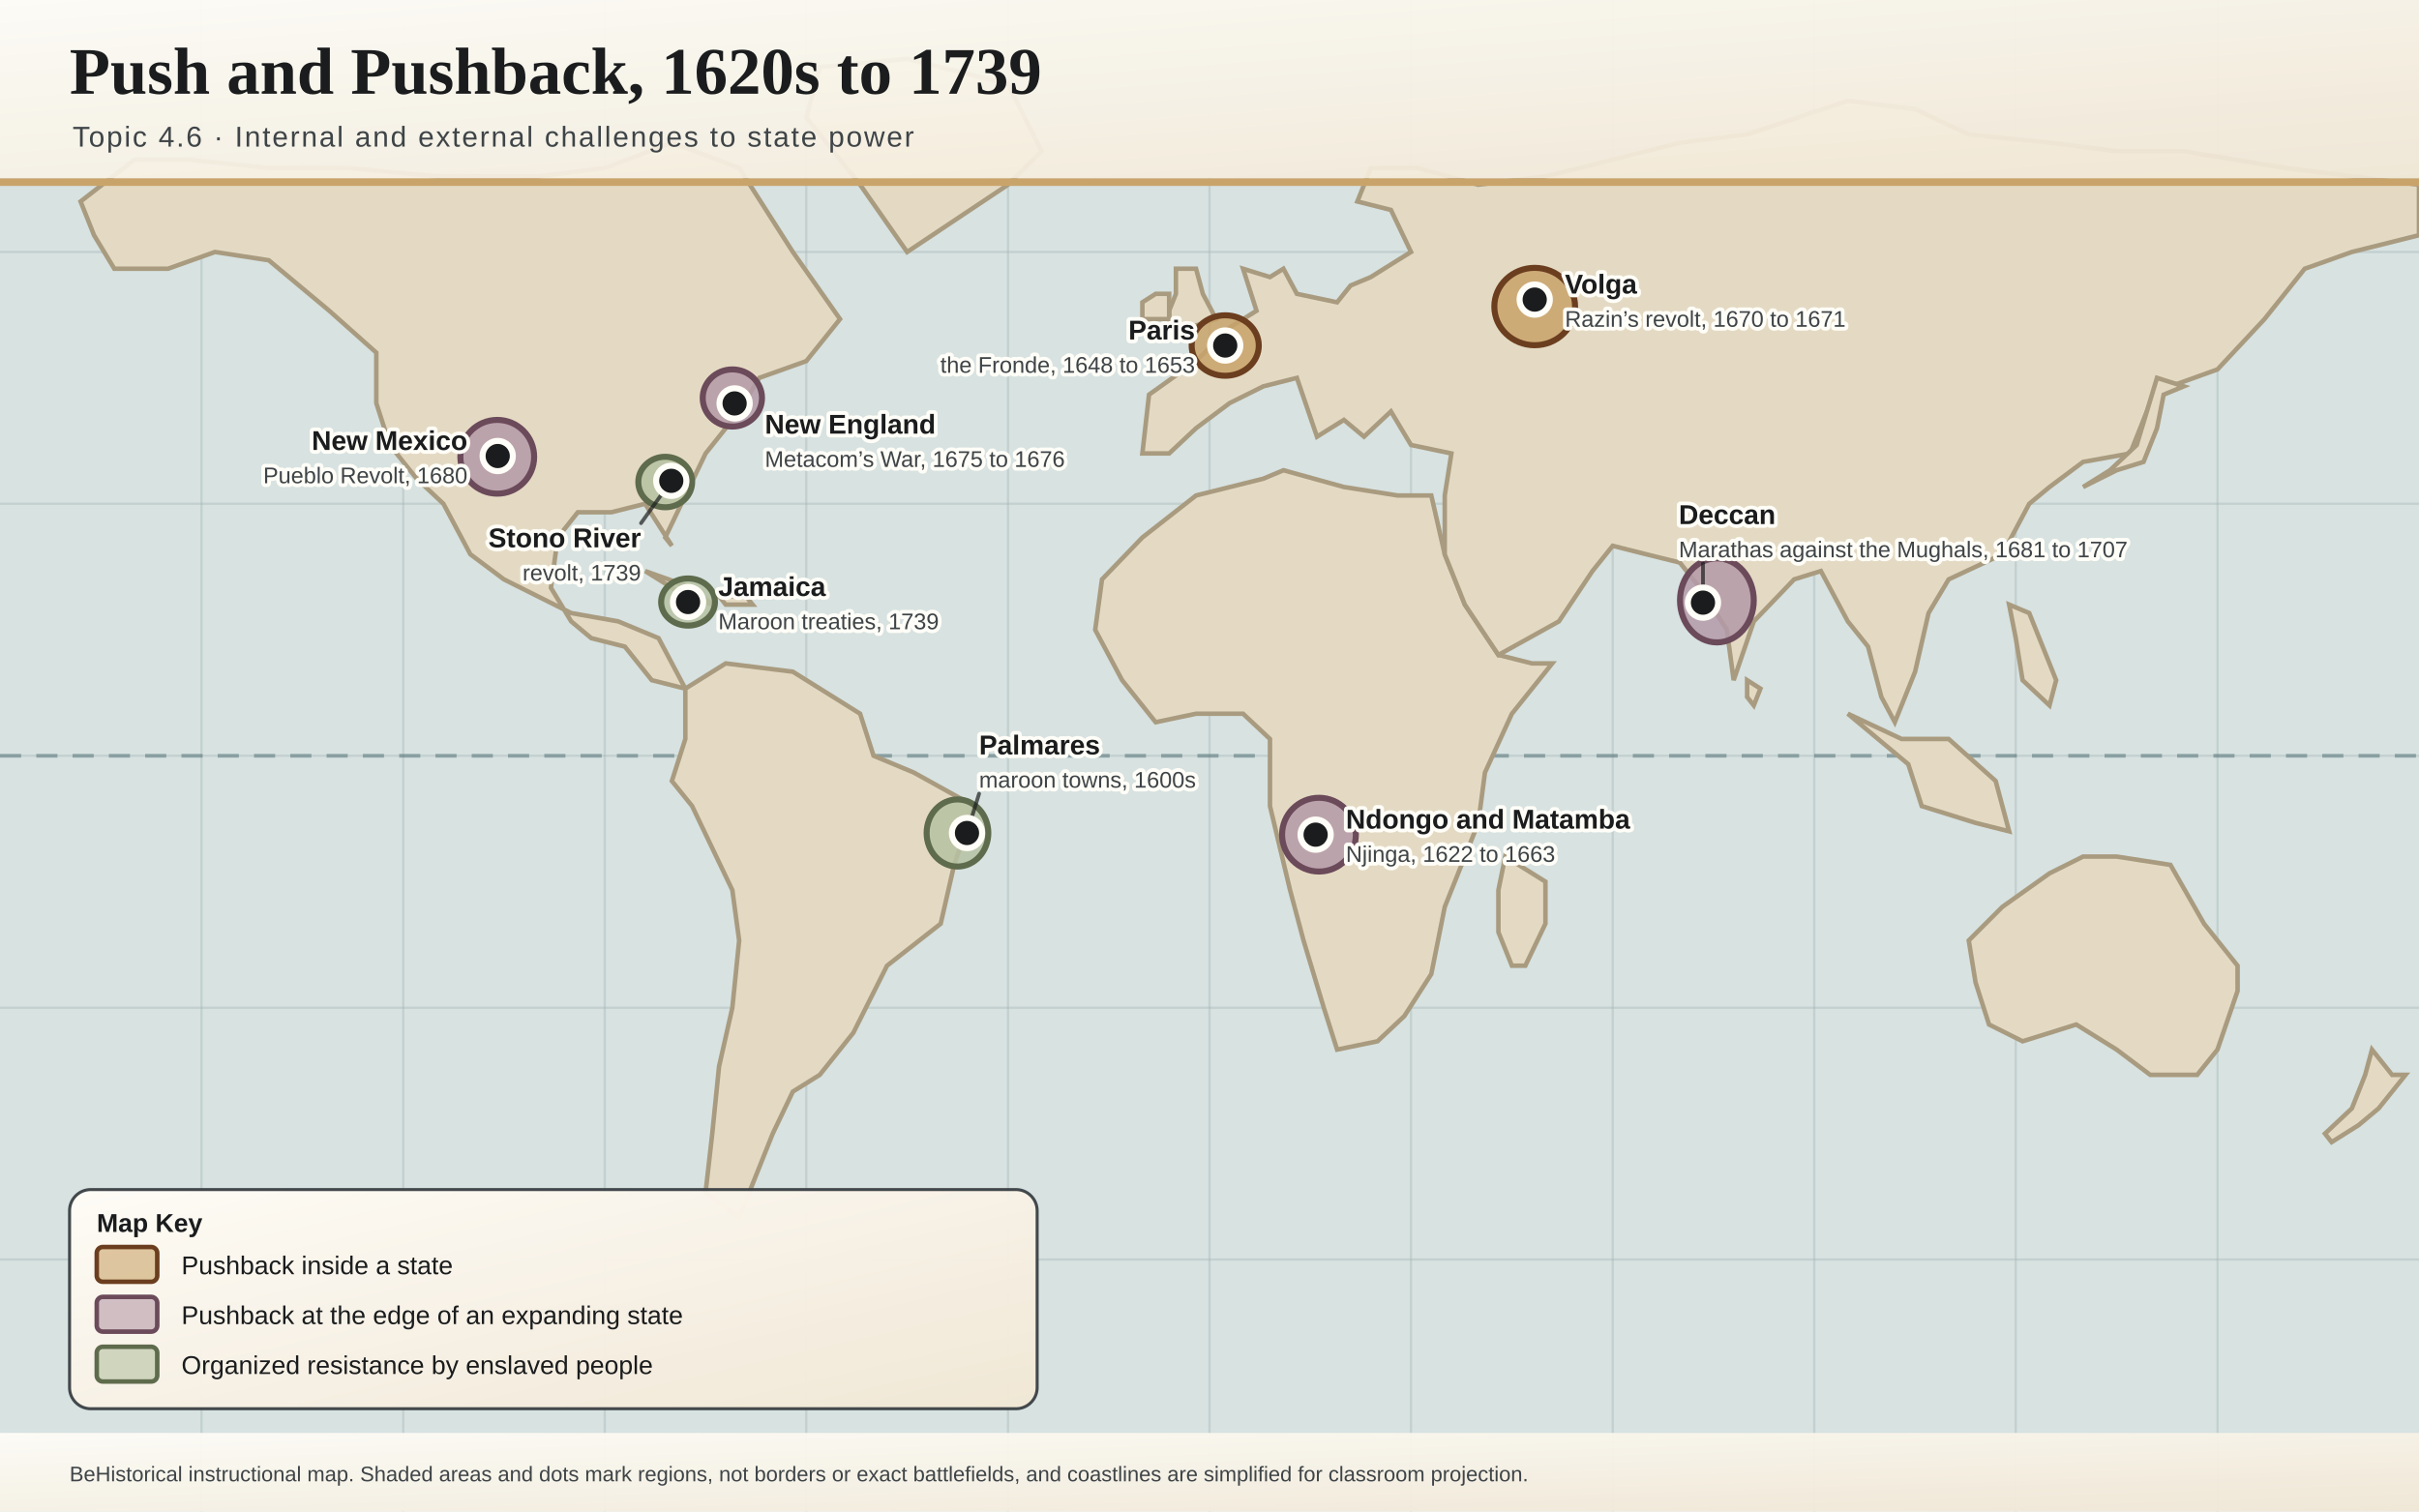
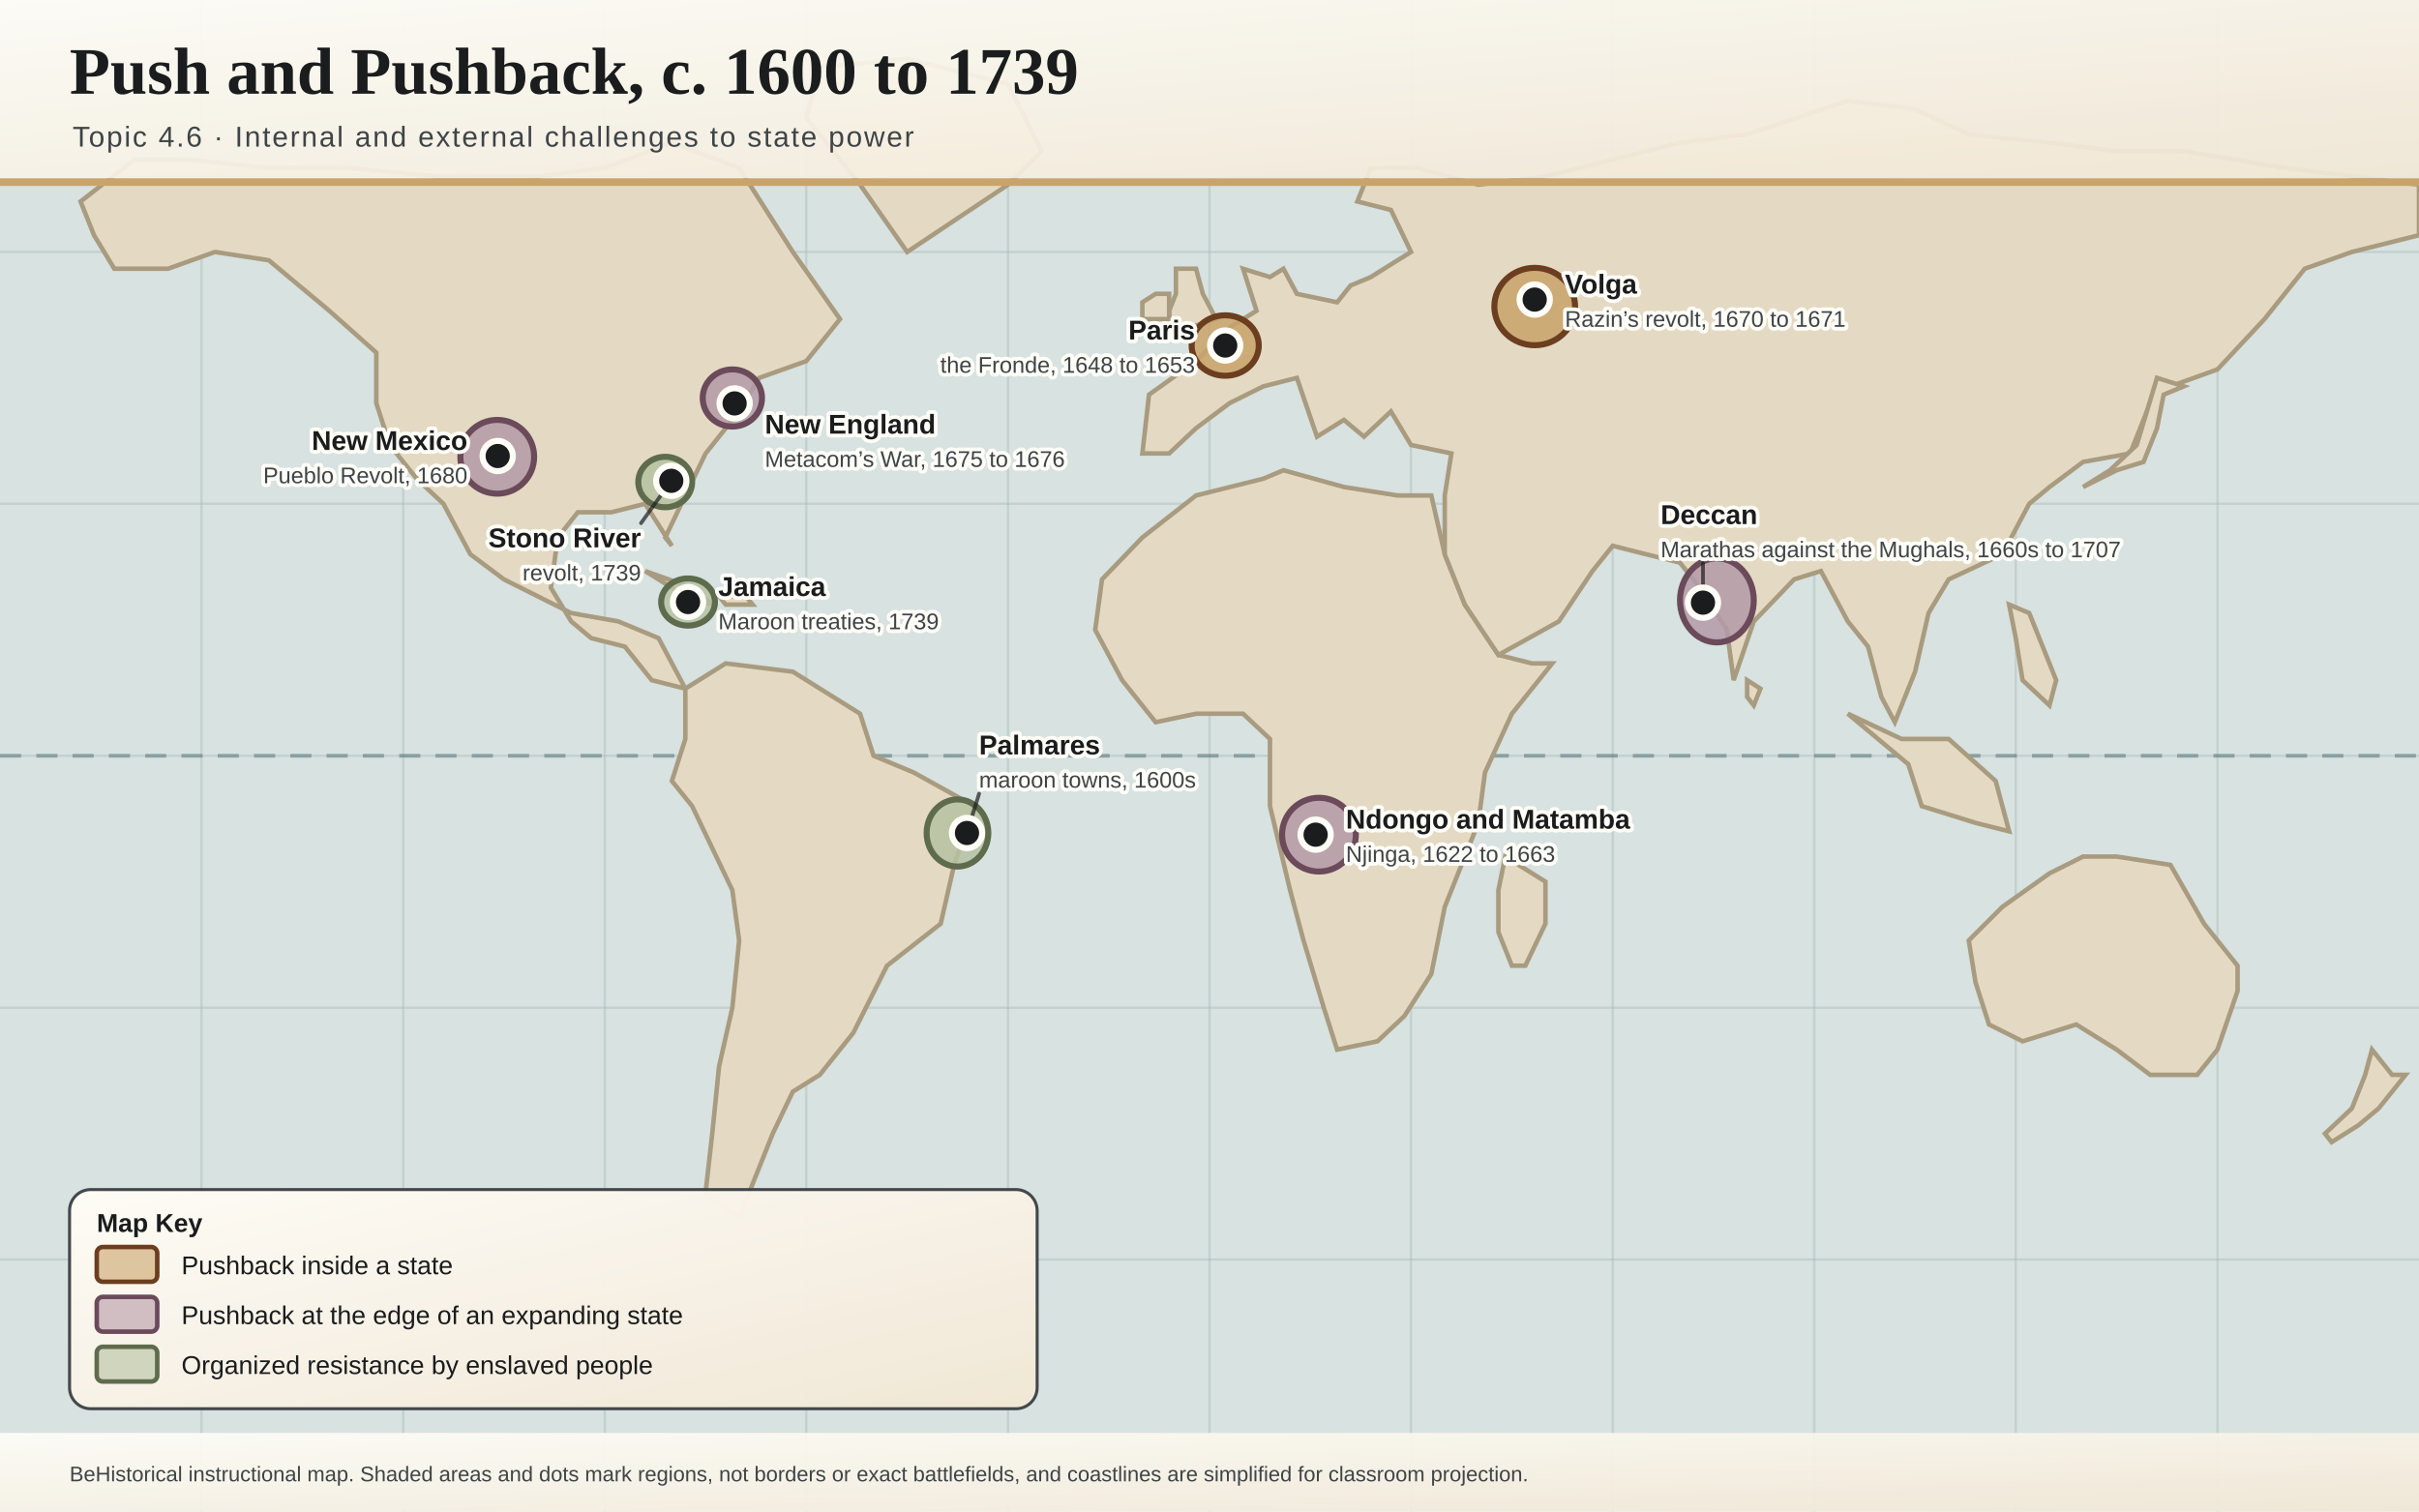
<svg xmlns="http://www.w3.org/2000/svg" width="1600" height="1000" viewBox="0 0 1600 1000" preserveAspectRatio="xMidYMid meet" role="img" aria-labelledby="map-title map-desc">
  <defs>
    <linearGradient id="paper" x1="0" x2="1" y1="0" y2="1">
      <stop offset="0" stop-color="#FFFDF7" />
      <stop offset="1" stop-color="#F1E7D5" />
    </linearGradient>
    <marker id="arrow" markerWidth="20" markerHeight="16" refX="17" refY="8" orient="auto" markerUnits="userSpaceOnUse">
      <path d="M0,0 L20,8 L0,16 Z" fill="#8C5A2B" />
    </marker>
    <style>
      .title{font-family:Georgia,'Times New Roman',serif;font-weight:700;font-size:44px;fill:#1A1C1D}
      .subtitle{font-family:Arial,Helvetica,sans-serif;font-size:19px;fill:#3E4447;letter-spacing:1.2px;text-transform:uppercase}
      .region{font-family:Georgia,'Times New Roman',serif;font-weight:700;font-size:21px;letter-spacing:.5px}
      .place{font-family:Arial,Helvetica,sans-serif;font-weight:700;font-size:18px;fill:#1A1C1D}
      .placenote{font-family:Arial,Helvetica,sans-serif;font-size:15px;fill:#3E4447}
      .small{font-family:Arial,Helvetica,sans-serif;font-size:17px;fill:#1A1C1D}
      .tiny{font-family:Arial,Helvetica,sans-serif;font-size:14px;fill:#3E4447}
      .badgenum{font-family:Arial,Helvetica,sans-serif;font-weight:700;font-size:19px;fill:#FFFDF7}
      .badge{fill:#8C5A2B;stroke:#FFFDF7;stroke-width:3}
      .halo{paint-order:stroke;stroke:#FFFDF7;stroke-width:5;stroke-linejoin:round}
      .city{fill:#1A1C1D;stroke:#FFFDF7;stroke-width:4}
      .leader{stroke:#1A1C1D;stroke-width:2.5;stroke-linecap:round;opacity:.7}
      .flow{fill:none;stroke:#8C5A2B;stroke-width:6;stroke-linecap:round;opacity:.9}
      #land path{fill:#E4DAC4;stroke:#A99B7F;stroke-width:3}
      #graticule line{stroke:#9FB0AE;stroke-width:1.5;opacity:.35}
    </style>
  </defs>
  <rect width="1600" height="1000" fill="#D7E2E1" />
  <g id="graticule">
    <line x1="133.3" y1="0" x2="133.3" y2="1000" />
    <line x1="266.7" y1="0" x2="266.7" y2="1000" />
    <line x1="400.0" y1="0" x2="400.0" y2="1000" />
    <line x1="533.3" y1="0" x2="533.3" y2="1000" />
    <line x1="666.7" y1="0" x2="666.7" y2="1000" />
    <line x1="800.0" y1="0" x2="800.0" y2="1000" />
    <line x1="933.3" y1="0" x2="933.3" y2="1000" />
    <line x1="1066.7" y1="0" x2="1066.7" y2="1000" />
    <line x1="1200.0" y1="0" x2="1200.0" y2="1000" />
    <line x1="1333.3" y1="0" x2="1333.3" y2="1000" />
    <line x1="1466.7" y1="0" x2="1466.7" y2="1000" />
    <line x1="0" y1="833.3" x2="1600" y2="833.3" />
    <line x1="0" y1="666.7" x2="1600" y2="666.7" />
    <line x1="0" y1="500.0" x2="1600" y2="500.0" />
    <line x1="0" y1="333.3" x2="1600" y2="333.3" />
    <line x1="0" y1="166.7" x2="1600" y2="166.7" />
  </g>
  <line x1="0" y1="500.0" x2="1600" y2="500.0" stroke="#4E6B72" stroke-width="2.5" stroke-dasharray="14 10" opacity=".5" />
  <g id="land">
    <path id="land-greenland" d="M600.0,166.7 L666.7,122.2 L688.9,100.0 L666.7,55.6 L600.0,38.9 L542.2,44.4 L533.3,77.8 L568.9,122.2 L600.0,166.7 Z" />
    <path id="land-northAmerica" d="M53.3,133.3 L88.9,105.6 L124.4,105.6 L177.8,111.1 L231.1,111.1 L288.9,116.7 L355.6,116.7 L400.0,111.1 L444.4,94.4 L488.9,111.1 L524.4,166.7 L555.6,211.1 L533.3,238.9 L502.2,250.0 L488.9,272.2 L466.7,300.0 L440.0,355.6 L444.4,361.1 L426.7,333.3 L404.4,338.9 L382.2,338.9 L368.9,355.6 L364.4,388.9 L377.8,411.1 L391.1,422.2 L413.3,427.8 L431.1,450.0 L453.3,455.6 L435.6,422.2 L408.9,411.1 L377.8,405.6 L333.3,383.3 L311.1,366.7 L293.3,333.3 L275.6,316.7 L257.8,294.4 L248.9,266.7 L248.9,233.3 L217.8,205.6 L177.8,172.2 L142.2,166.7 L111.1,177.8 L75.6,177.8 L62.2,155.6 L53.3,133.3 Z" />
    <path id="land-southAmerica" d="M453.3,455.6 L480.0,438.9 L524.4,444.4 L568.9,472.2 L577.8,500.0 L604.4,511.1 L644.4,533.3 L631.1,572.2 L622.2,611.1 L586.7,638.9 L564.4,683.3 L542.2,711.1 L524.4,722.2 L511.1,750.0 L497.8,783.3 L488.9,805.6 L466.7,788.9 L471.1,750.0 L475.6,705.6 L484.4,666.7 L488.9,622.2 L484.4,588.9 L457.8,533.3 L444.4,516.7 L453.3,488.9 L453.3,455.6 Z" />
    <path id="land-africa" d="M724.4,416.7 L728.9,383.3 L755.6,355.6 L791.1,327.8 L835.6,316.7 L848.9,311.1 L888.9,322.2 L924.4,327.8 L946.7,327.8 L955.6,366.7 L968.9,400.0 L991.1,433.3 L1013.3,438.9 L1026.7,438.9 L1000.0,472.2 L982.2,511.1 L977.8,544.4 L955.6,600.0 L946.7,644.4 L928.9,672.2 L911.1,688.9 L884.4,694.4 L875.6,666.7 L862.2,622.2 L853.3,588.9 L840.0,533.3 L840.0,488.9 L822.2,472.2 L791.1,472.2 L764.4,477.8 L742.2,450.0 L724.4,416.7 Z" />
    <path id="land-eurasia" d="M755.6,300.0 L760.0,261.1 L791.1,238.9 L813.3,216.7 L831.1,205.6 L822.2,177.8 L840.0,183.3 L848.9,177.8 L857.8,194.4 L884.4,200.0 L893.3,188.9 L906.7,183.3 L924.4,172.2 L933.3,166.7 L920.0,138.9 L897.8,133.3 L906.7,111.1 L937.8,111.1 L977.8,122.2 L1022.2,116.7 L1066.7,105.6 L1111.1,94.4 L1155.6,88.9 L1222.2,66.7 L1266.7,72.2 L1302.2,88.9 L1355.6,94.4 L1400.0,100.0 L1444.4,100.0 L1511.1,111.1 L1555.6,116.7 L1600.0,122.2 L1600.0,155.6 L1555.6,166.7 L1524.4,177.8 L1497.8,211.1 L1466.7,244.4 L1435.6,255.6 L1422.2,266.7 L1408.9,300.0 L1377.8,305.6 L1355.6,322.2 L1342.2,333.3 L1324.4,366.7 L1288.9,383.3 L1275.6,405.6 L1266.7,444.4 L1253.3,477.8 L1244.4,461.1 L1235.6,427.8 L1222.2,411.1 L1204.4,377.8 L1186.7,383.3 L1160.0,411.1 L1146.7,450.0 L1142.2,416.7 L1124.4,388.9 L1111.1,372.2 L1088.9,366.7 L1066.7,361.1 L1053.3,377.8 L1031.1,411.1 L991.1,433.3 L968.9,400.0 L955.6,366.7 L955.6,327.8 L960.0,300.0 L933.3,294.4 L920.0,272.2 L902.2,288.9 L888.9,277.8 L871.1,288.9 L857.8,250.0 L835.6,255.6 L813.3,266.7 L791.1,283.3 L773.3,300.0 L755.6,300.0 Z" />
    <path id="land-britain" d="M773.3,222.2 L786.7,216.7 L804.4,211.1 L795.6,194.4 L791.1,177.8 L777.8,177.8 L777.8,194.4 L773.3,205.6 L773.3,222.2 Z" />
    <path id="land-ireland" d="M755.6,211.1 L773.3,211.1 L773.3,194.4 L764.4,194.4 L755.6,200.0 L755.6,211.1 Z" />
    <path id="land-japan" d="M1377.8,322.2 L1400.0,311.1 L1417.8,305.6 L1426.7,283.3 L1431.1,261.1 L1444.4,255.6 L1426.7,250.0 L1413.3,294.4 L1395.6,311.1 L1377.8,322.2 Z" />
    <path id="land-indonesia" d="M1222.2,472.2 L1262.2,505.6 L1271.1,533.3 L1306.7,544.4 L1328.9,550.0 L1320.0,516.7 L1288.9,488.9 L1257.8,488.9 L1222.2,472.2 Z" />
    <path id="land-philippines" d="M1328.9,400.0 L1342.2,405.6 L1351.1,427.8 L1360.0,450.0 L1355.6,466.7 L1337.8,450.0 L1333.3,422.2 L1328.9,400.0 Z" />
    <path id="land-australia" d="M1302.2,622.2 L1306.7,650.0 L1315.6,677.8 L1337.8,688.9 L1373.3,677.8 L1400.0,694.4 L1422.2,711.1 L1453.3,711.1 L1466.7,694.4 L1480.0,655.6 L1480.0,638.9 L1457.8,611.1 L1435.6,572.2 L1400.0,566.7 L1377.8,566.7 L1355.6,577.8 L1324.4,600.0 L1302.2,622.2 Z" />
    <path id="land-newZealand" d="M1568.9,694.4 L1582.2,711.1 L1591.1,711.1 L1573.3,733.3 L1560.0,744.4 L1542.2,755.6 L1537.8,750.0 L1555.6,733.3 L1564.4,711.1 L1568.9,694.4 Z" />
    <path id="land-madagascar" d="M995.6,566.7 L1022.2,583.3 L1022.2,611.1 L1008.9,638.9 L1000.0,638.9 L991.1,616.7 L991.1,588.9 L995.6,566.7 Z" />
    <path id="land-cuba" d="M426.7,377.8 L457.8,388.9 L471.1,400.0 L453.3,394.4 L426.7,377.8 Z" />
    <path id="land-hispaniola" d="M475.6,394.4 L493.3,394.4 L497.8,400.0 L480.0,400.0 L475.6,394.4 Z" />
    <path id="land-sriLanka" d="M1155.6,450.0 L1164.4,455.6 L1160.0,466.7 L1155.6,461.1 L1155.6,450.0 Z" />
  </g>
  <g id="highlights">
    <ellipse cx="810.4" cy="228.6" rx="22.2" ry="20.0" fill="#C9A46A" fill-opacity="0.85" stroke="#6B3E1F" stroke-width="4" />
    <ellipse cx="1015.1" cy="202.8" rx="26.7" ry="25.6" fill="#C9A46A" fill-opacity="0.85" stroke="#6B3E1F" stroke-width="4" />
    <ellipse cx="1135.6" cy="397.2" rx="24.4" ry="27.8" fill="#B49AA8" fill-opacity="0.85" stroke="#6B4A5A" stroke-width="4" />
    <ellipse cx="872.4" cy="552.2" rx="24.4" ry="24.4" fill="#B49AA8" fill-opacity="0.85" stroke="#6B4A5A" stroke-width="4" />
    <ellipse cx="328.9" cy="302.2" rx="24.4" ry="24.4" fill="#B49AA8" fill-opacity="0.85" stroke="#6B4A5A" stroke-width="4" />
    <ellipse cx="484.4" cy="263.3" rx="19.6" ry="18.9" fill="#B49AA8" fill-opacity="0.85" stroke="#6B4A5A" stroke-width="4" />
    <ellipse cx="633.3" cy="551.1" rx="20.4" ry="22.2" fill="#B6C2A2" fill-opacity="0.85" stroke="#5E6B4C" stroke-width="4" />
    <ellipse cx="455.1" cy="398.3" rx="17.8" ry="15.6" fill="#B6C2A2" fill-opacity="0.85" stroke="#5E6B4C" stroke-width="4" />
    <ellipse cx="440.0" cy="318.9" rx="17.8" ry="16.7" fill="#B6C2A2" fill-opacity="0.85" stroke="#5E6B4C" stroke-width="4" />
  </g>
  <g id="flows">
    
  </g>
  <g id="region-labels">
    
  </g>
  <g id="places">
    <circle class="city" cx="810.4" cy="228.6" r="10" />
    <text class="place halo" x="790.4" y="224.6" text-anchor="end">Paris</text>
    <text class="placenote halo" x="790.4" y="246.6" text-anchor="end">the Fronde, 1648 to 1653</text>
    <circle class="city" cx="1015.1" cy="198.2" r="10" />
    <text class="place halo" x="1035.1" y="194.2" text-anchor="start">Volga</text>
    <text class="placenote halo" x="1035.1" y="216.2" text-anchor="start">Razin’s revolt, 1670 to 1671</text>
    <line class="leader" x1="1126.4" y1="398.7" x2="1126.4" y2="372.7" />
    <circle class="city" cx="1126.4" cy="398.7" r="10" />
-     <text class="place halo" x="1110.4" y="346.7" text-anchor="start">Deccan</text>
-     <text class="placenote halo" x="1110.4" y="368.7" text-anchor="start">Marathas against the Mughals, 1681 to 1707</text>
+     <text class="place halo" x="1098.4" y="346.7" text-anchor="start">Deccan</text>
+     <text class="placenote halo" x="1098.4" y="368.7" text-anchor="start">Marathas against the Mughals, 1660s to 1707</text>
    <circle class="city" cx="870.2" cy="552.2" r="10" />
    <text class="place halo" x="890.2" y="548.2" text-anchor="start">Ndongo and Matamba</text>
    <text class="placenote halo" x="890.2" y="570.2" text-anchor="start">Njinga, 1622 to 1663</text>
    <circle class="city" cx="329.2" cy="301.7" r="10" />
    <text class="place halo" x="309.2" y="297.7" text-anchor="end">New Mexico</text>
    <text class="placenote halo" x="309.2" y="319.7" text-anchor="end">Pueblo Revolt, 1680</text>
    <circle class="city" cx="485.9" cy="266.9" r="10" />
    <text class="place halo" x="505.9" y="286.9" text-anchor="start">New England</text>
    <text class="placenote halo" x="505.9" y="308.9" text-anchor="start">Metacom’s War, 1675 to 1676</text>
    <line class="leader" x1="639.6" y1="551.1" x2="647.6" y2="525.1" />
    <circle class="city" cx="639.6" cy="551.1" r="10" />
    <text class="place halo" x="647.6" y="499.1" text-anchor="start">Palmares</text>
    <text class="placenote halo" x="647.6" y="521.1" text-anchor="start">maroon towns, 1600s</text>
    <circle class="city" cx="455.1" cy="398.3" r="10" />
    <text class="place halo" x="475.1" y="394.3" text-anchor="start">Jamaica</text>
    <text class="placenote halo" x="475.1" y="416.3" text-anchor="start">Maroon treaties, 1739</text>
    <line class="leader" x1="444.0" y1="318.1" x2="424.0" y2="346.1" />
    <circle class="city" cx="444.0" cy="318.1" r="10" />
    <text class="place halo" x="424.0" y="362.1" text-anchor="end">Stono River</text>
    <text class="placenote halo" x="424.0" y="384.1" text-anchor="end">revolt, 1739</text>
  </g>
  <g id="titleband">
    <rect x="0" y="0" width="1600" height="118" fill="url(#paper)" opacity=".93" />
    <rect x="0" y="118" width="1600" height="5" fill="#C9A46A" />
-     <text class="title" x="46" y="62">Push and Pushback, 1620s to 1739</text>
+     <text class="title" x="46" y="62">Push and Pushback, c. 1600 to 1739</text>
    <text class="subtitle" x="48" y="97">Topic 4.6 · Internal and external challenges to state power</text>
  </g>
  <g id="legend" transform="translate(46,787)">
    <rect x="0" y="0" width="640" height="145" rx="14" fill="url(#paper)" stroke="#3E4447" stroke-width="2" opacity=".97" />
    <text class="small" x="18" y="28" font-weight="700">Map Key</text>
    <rect x="18" y="38" width="40" height="23" rx="4" fill="#C9A46A" fill-opacity=".6" stroke="#6B3E1F" stroke-width="3" />
    <text class="small" x="74" y="56">Pushback inside a state</text>
    <rect x="18" y="71" width="40" height="23" rx="4" fill="#B49AA8" fill-opacity=".6" stroke="#6B4A5A" stroke-width="3" />
    <text class="small" x="74" y="89">Pushback at the edge of an expanding state</text>
    <rect x="18" y="104" width="40" height="23" rx="4" fill="#B6C2A2" fill-opacity=".6" stroke="#5E6B4C" stroke-width="3" />
    <text class="small" x="74" y="122">Organized resistance by enslaved people</text>
  </g>
  <rect x="0" y="948" width="1600" height="52" fill="url(#paper)" opacity=".93" />
  <text class="tiny" x="46" y="980">BeHistorical instructional map. Shaded areas and dots mark regions, not borders or exact battlefields, and coastlines are simplified for classroom projection.</text>
</svg>
